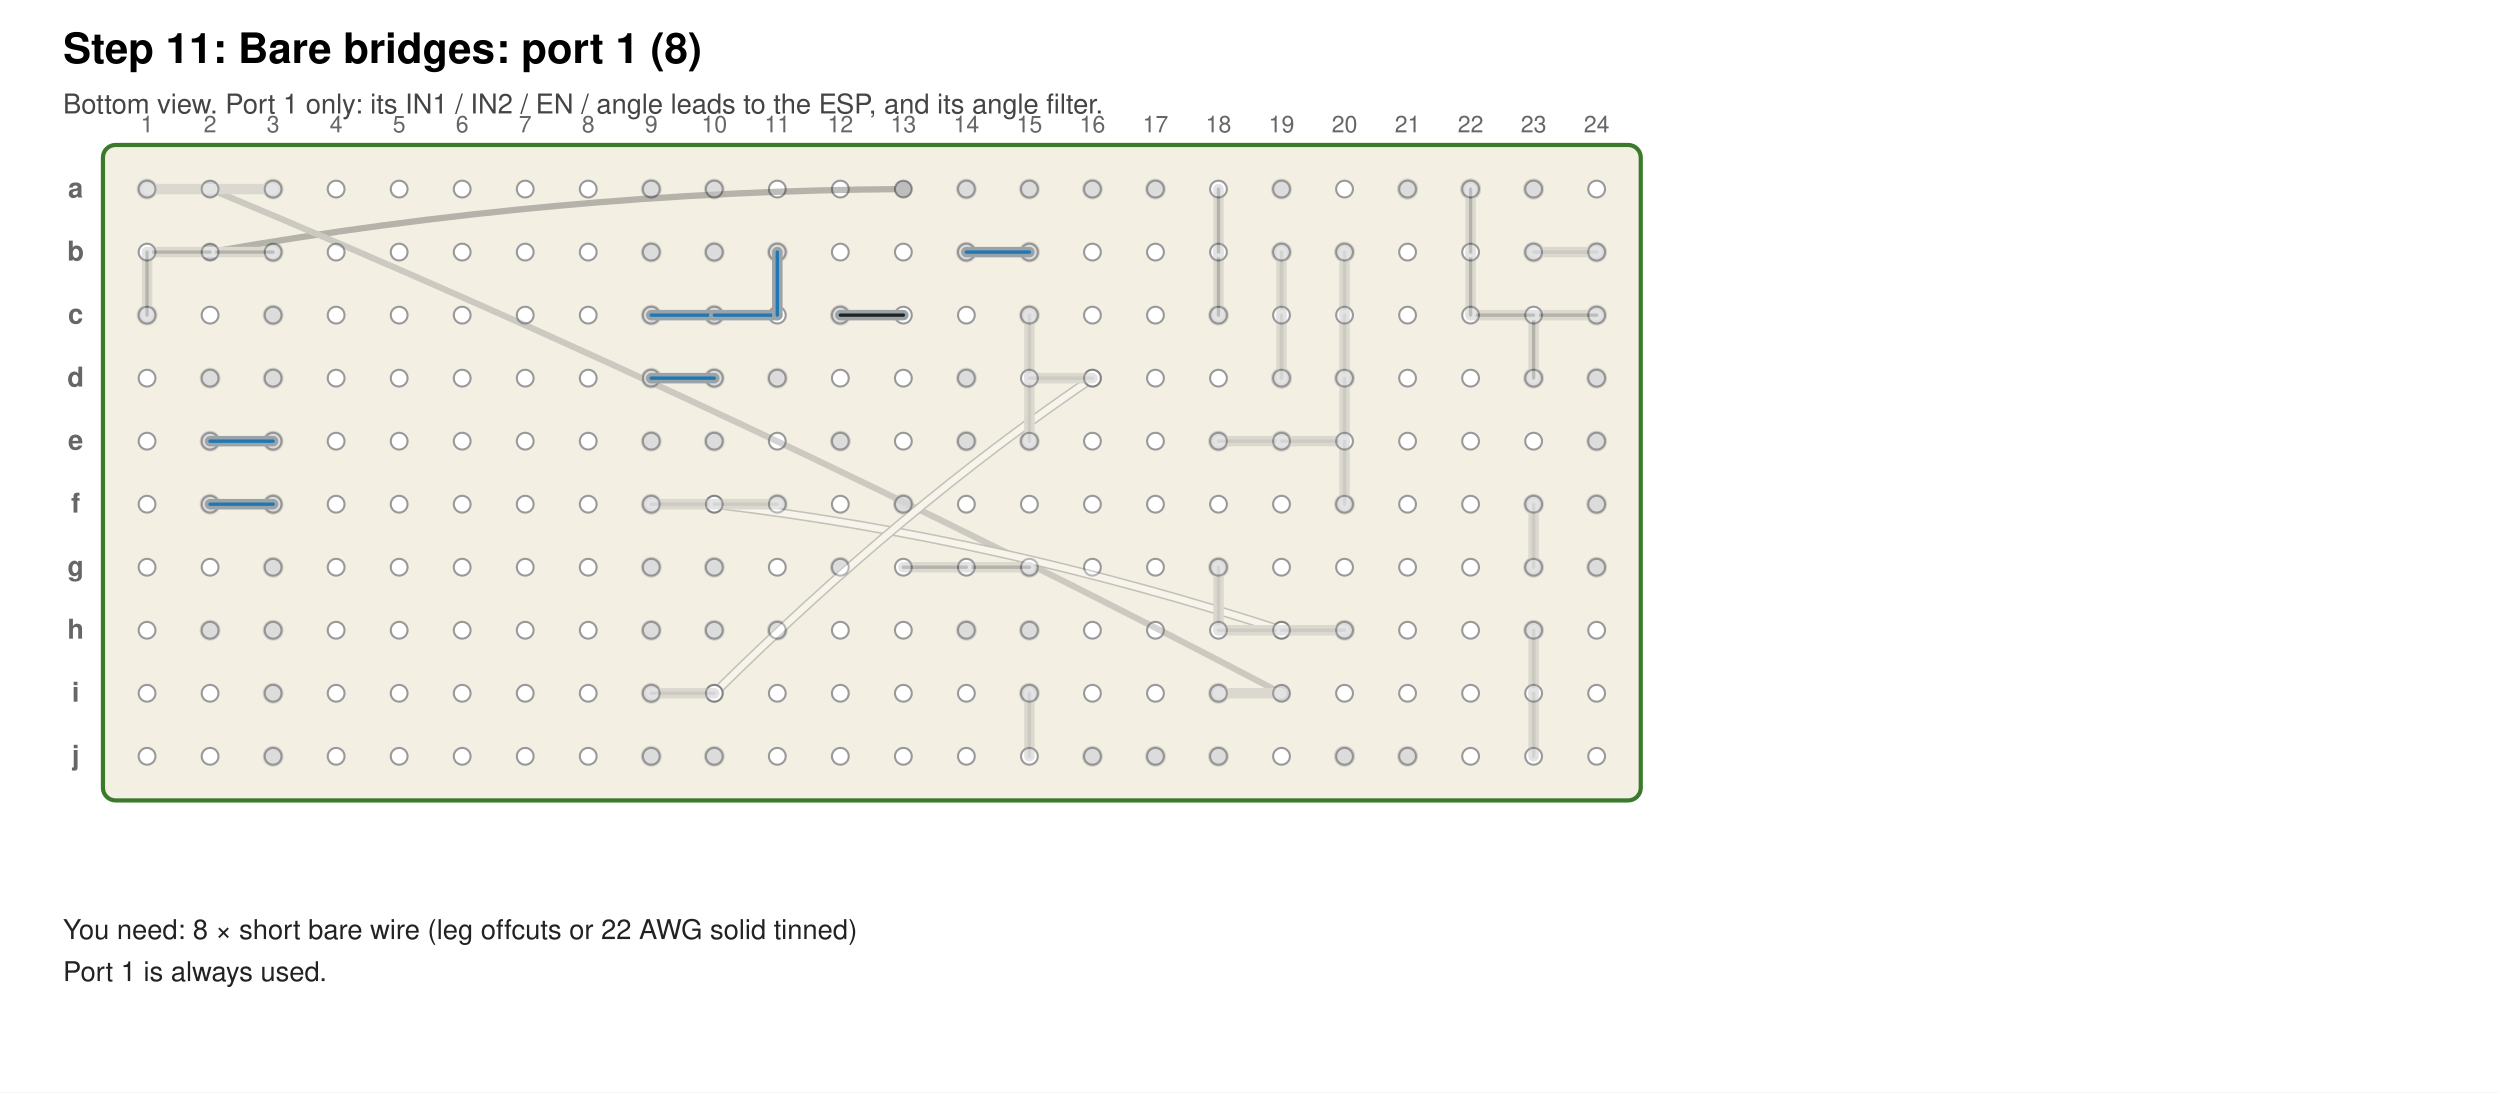
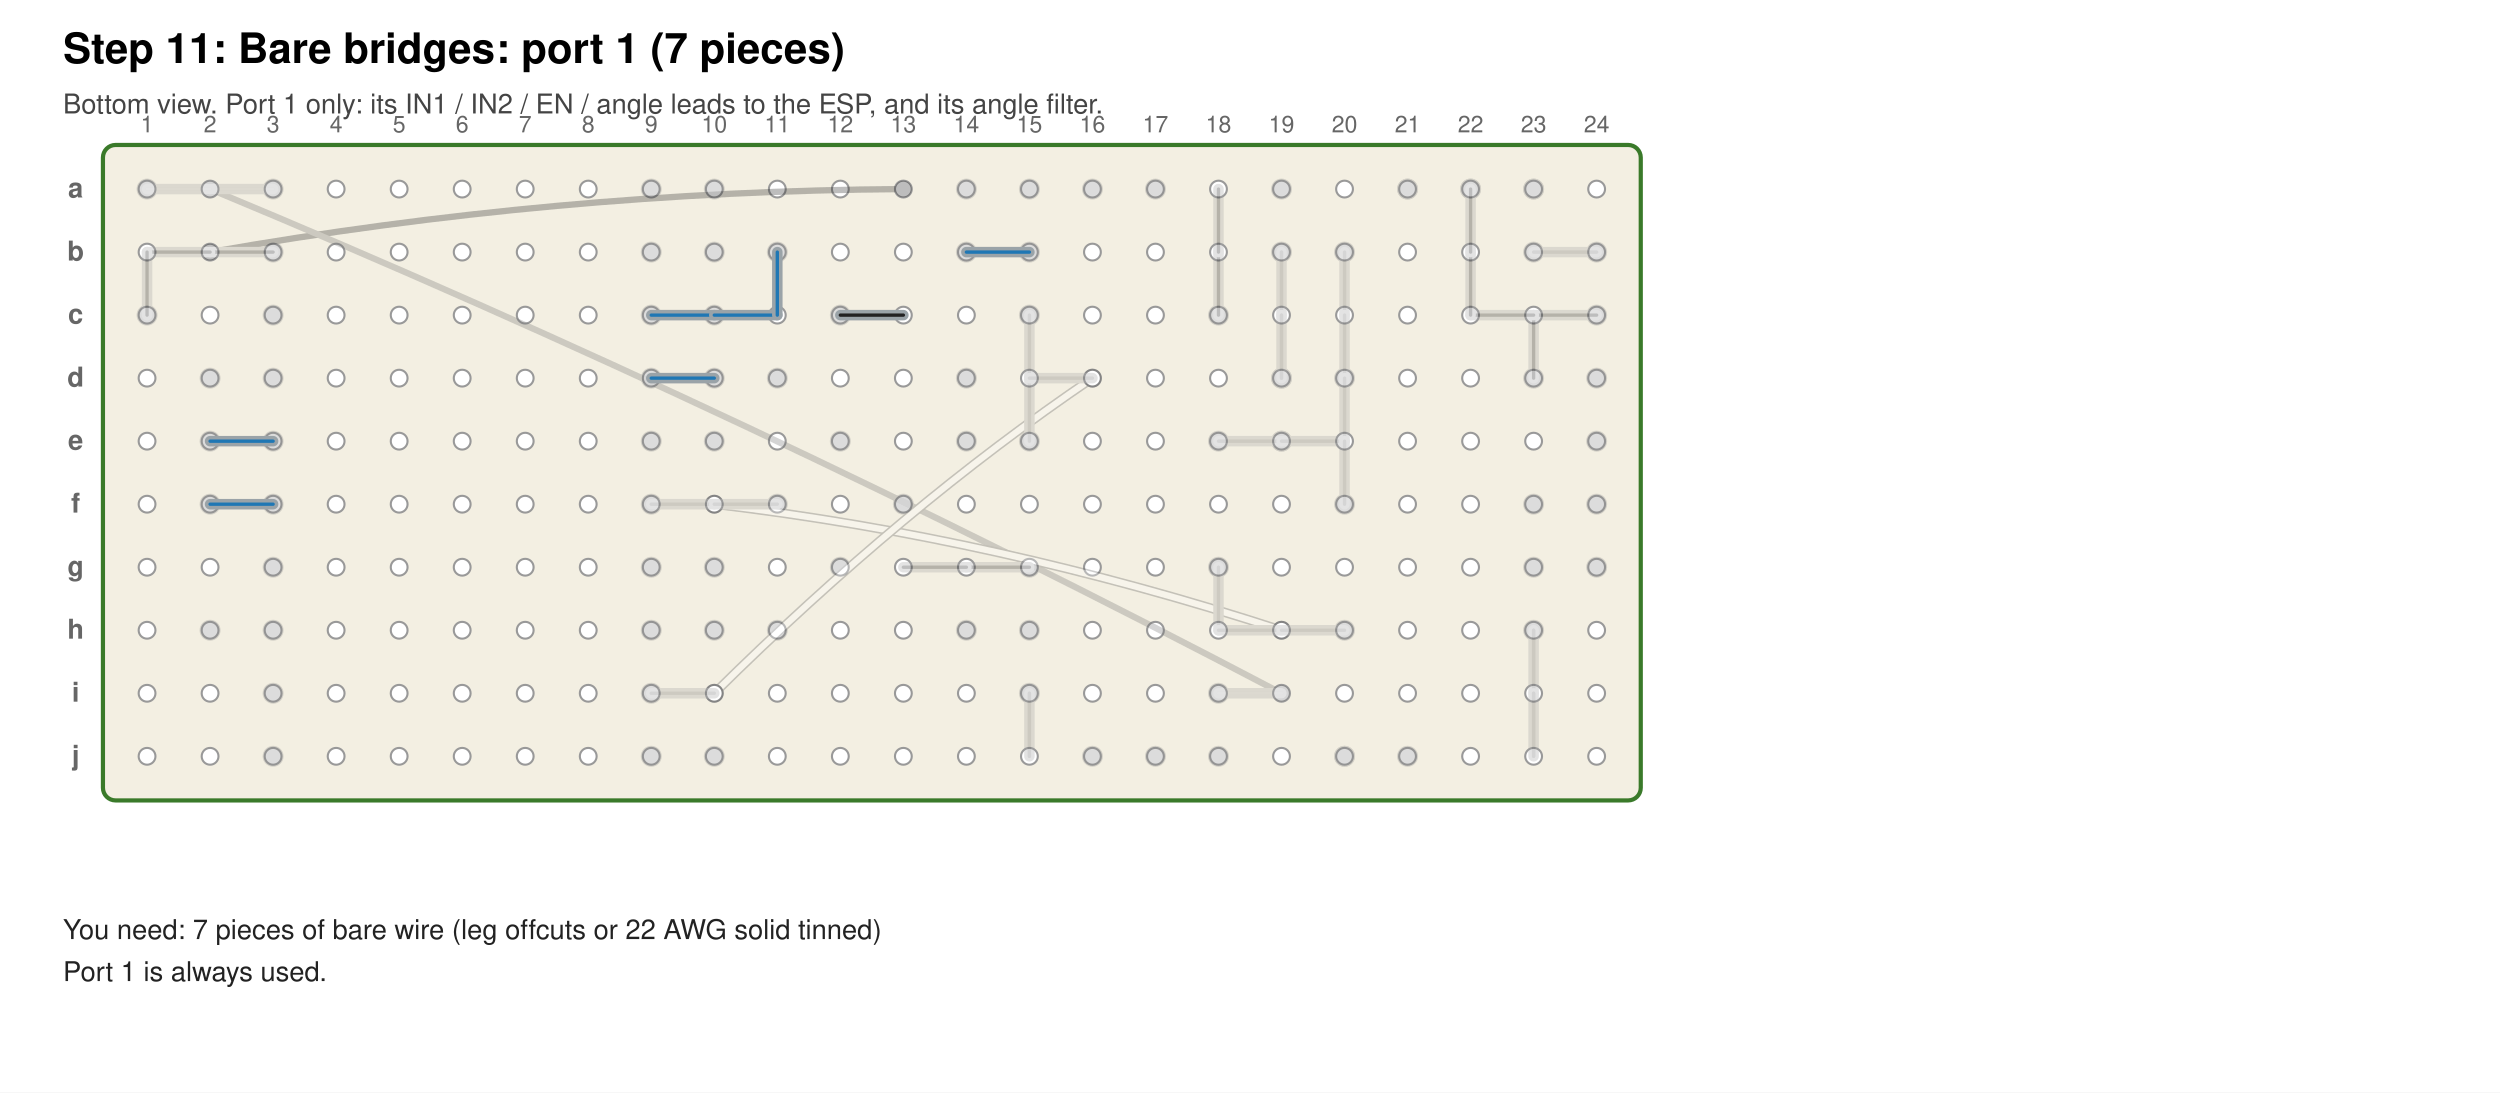
<svg xmlns="http://www.w3.org/2000/svg" width="1190" height="520" font-family="Helvetica,Arial">
  <defs>
    <filter id="mute">
      <feColorMatrix type="saturate" values="0" />
    </filter>
  </defs>
  <rect width="100%" height="100%" fill="#ffffff" />
-   <text x="30" y="30" font-size="20" font-weight="bold">Step 11: Bare bridges: port 1 (8)</text>
+   <text x="30" y="30" font-size="20" font-weight="bold">Step 11: Bare bridges: port 1 (7 pieces)</text>
  <text x="30" y="54" font-size="13" fill="#444">Bottom view. Port 1 only: its IN1 / IN2 / EN / angle leads to the ESP, and its angle filter.</text>
  <rect x="49" y="69" width="732" height="312" rx="6" fill="#f3efe2" stroke="#3a7a2a" stroke-width="2" />
  <text x="70" y="63" font-size="11" fill="#666" text-anchor="middle">1</text>
  <text x="100" y="63" font-size="11" fill="#666" text-anchor="middle">2</text>
  <text x="130" y="63" font-size="11" fill="#666" text-anchor="middle">3</text>
  <text x="160" y="63" font-size="11" fill="#666" text-anchor="middle">4</text>
  <text x="190" y="63" font-size="11" fill="#666" text-anchor="middle">5</text>
  <text x="220" y="63" font-size="11" fill="#666" text-anchor="middle">6</text>
  <text x="250" y="63" font-size="11" fill="#666" text-anchor="middle">7</text>
  <text x="280" y="63" font-size="11" fill="#666" text-anchor="middle">8</text>
  <text x="310" y="63" font-size="11" fill="#666" text-anchor="middle">9</text>
  <text x="340" y="63" font-size="11" fill="#666" text-anchor="middle">10</text>
  <text x="370" y="63" font-size="11" fill="#666" text-anchor="middle">11</text>
  <text x="400" y="63" font-size="11" fill="#666" text-anchor="middle">12</text>
  <text x="430" y="63" font-size="11" fill="#666" text-anchor="middle">13</text>
  <text x="460" y="63" font-size="11" fill="#666" text-anchor="middle">14</text>
  <text x="490" y="63" font-size="11" fill="#666" text-anchor="middle">15</text>
  <text x="520" y="63" font-size="11" fill="#666" text-anchor="middle">16</text>
  <text x="550" y="63" font-size="11" fill="#666" text-anchor="middle">17</text>
  <text x="580" y="63" font-size="11" fill="#666" text-anchor="middle">18</text>
  <text x="610" y="63" font-size="11" fill="#666" text-anchor="middle">19</text>
  <text x="640" y="63" font-size="11" fill="#666" text-anchor="middle">20</text>
  <text x="670" y="63" font-size="11" fill="#666" text-anchor="middle">21</text>
  <text x="700" y="63" font-size="11" fill="#666" text-anchor="middle">22</text>
  <text x="730" y="63" font-size="11" fill="#666" text-anchor="middle">23</text>
  <text x="760" y="63" font-size="11" fill="#666" text-anchor="middle">24</text>
  <text x="36" y="94" font-size="13" font-weight="bold" fill="#666" text-anchor="middle">a</text>
  <text x="36" y="124" font-size="13" font-weight="bold" fill="#666" text-anchor="middle">b</text>
  <text x="36" y="154" font-size="13" font-weight="bold" fill="#666" text-anchor="middle">c</text>
  <text x="36" y="184" font-size="13" font-weight="bold" fill="#666" text-anchor="middle">d</text>
  <text x="36" y="214" font-size="13" font-weight="bold" fill="#666" text-anchor="middle">e</text>
  <text x="36" y="244" font-size="13" font-weight="bold" fill="#666" text-anchor="middle">f</text>
  <text x="36" y="274" font-size="13" font-weight="bold" fill="#666" text-anchor="middle">g</text>
  <text x="36" y="304" font-size="13" font-weight="bold" fill="#666" text-anchor="middle">h</text>
  <text x="36" y="334" font-size="13" font-weight="bold" fill="#666" text-anchor="middle">i</text>
  <text x="36" y="364" font-size="13" font-weight="bold" fill="#666" text-anchor="middle">j</text>
  <circle cx="70" cy="90" r="4" fill="#fff" stroke="#999" />
  <circle cx="70" cy="120" r="4" fill="#fff" stroke="#999" />
  <circle cx="70" cy="150" r="4" fill="#fff" stroke="#999" />
  <circle cx="70" cy="180" r="4" fill="#fff" stroke="#999" />
  <circle cx="70" cy="210" r="4" fill="#fff" stroke="#999" />
  <circle cx="70" cy="240" r="4" fill="#fff" stroke="#999" />
  <circle cx="70" cy="270" r="4" fill="#fff" stroke="#999" />
  <circle cx="70" cy="300" r="4" fill="#fff" stroke="#999" />
  <circle cx="70" cy="330" r="4" fill="#fff" stroke="#999" />
  <circle cx="70" cy="360" r="4" fill="#fff" stroke="#999" />
  <circle cx="100" cy="90" r="4" fill="#fff" stroke="#999" />
  <circle cx="100" cy="120" r="4" fill="#fff" stroke="#999" />
  <circle cx="100" cy="150" r="4" fill="#fff" stroke="#999" />
  <circle cx="100" cy="180" r="4" fill="#fff" stroke="#999" />
  <circle cx="100" cy="210" r="4" fill="#fff" stroke="#999" />
  <circle cx="100" cy="240" r="4" fill="#fff" stroke="#999" />
  <circle cx="100" cy="270" r="4" fill="#fff" stroke="#999" />
  <circle cx="100" cy="300" r="4" fill="#fff" stroke="#999" />
  <circle cx="100" cy="330" r="4" fill="#fff" stroke="#999" />
  <circle cx="100" cy="360" r="4" fill="#fff" stroke="#999" />
  <circle cx="130" cy="90" r="4" fill="#fff" stroke="#999" />
  <circle cx="130" cy="120" r="4" fill="#fff" stroke="#999" />
  <circle cx="130" cy="150" r="4" fill="#fff" stroke="#999" />
  <circle cx="130" cy="180" r="4" fill="#fff" stroke="#999" />
  <circle cx="130" cy="210" r="4" fill="#fff" stroke="#999" />
  <circle cx="130" cy="240" r="4" fill="#fff" stroke="#999" />
  <circle cx="130" cy="270" r="4" fill="#fff" stroke="#999" />
  <circle cx="130" cy="300" r="4" fill="#fff" stroke="#999" />
  <circle cx="130" cy="330" r="4" fill="#fff" stroke="#999" />
  <circle cx="130" cy="360" r="4" fill="#fff" stroke="#999" />
  <circle cx="160" cy="90" r="4" fill="#fff" stroke="#999" />
  <circle cx="160" cy="120" r="4" fill="#fff" stroke="#999" />
  <circle cx="160" cy="150" r="4" fill="#fff" stroke="#999" />
  <circle cx="160" cy="180" r="4" fill="#fff" stroke="#999" />
  <circle cx="160" cy="210" r="4" fill="#fff" stroke="#999" />
  <circle cx="160" cy="240" r="4" fill="#fff" stroke="#999" />
  <circle cx="160" cy="270" r="4" fill="#fff" stroke="#999" />
  <circle cx="160" cy="300" r="4" fill="#fff" stroke="#999" />
  <circle cx="160" cy="330" r="4" fill="#fff" stroke="#999" />
  <circle cx="160" cy="360" r="4" fill="#fff" stroke="#999" />
  <circle cx="190" cy="90" r="4" fill="#fff" stroke="#999" />
  <circle cx="190" cy="120" r="4" fill="#fff" stroke="#999" />
  <circle cx="190" cy="150" r="4" fill="#fff" stroke="#999" />
  <circle cx="190" cy="180" r="4" fill="#fff" stroke="#999" />
  <circle cx="190" cy="210" r="4" fill="#fff" stroke="#999" />
  <circle cx="190" cy="240" r="4" fill="#fff" stroke="#999" />
  <circle cx="190" cy="270" r="4" fill="#fff" stroke="#999" />
  <circle cx="190" cy="300" r="4" fill="#fff" stroke="#999" />
  <circle cx="190" cy="330" r="4" fill="#fff" stroke="#999" />
  <circle cx="190" cy="360" r="4" fill="#fff" stroke="#999" />
  <circle cx="220" cy="90" r="4" fill="#fff" stroke="#999" />
  <circle cx="220" cy="120" r="4" fill="#fff" stroke="#999" />
  <circle cx="220" cy="150" r="4" fill="#fff" stroke="#999" />
  <circle cx="220" cy="180" r="4" fill="#fff" stroke="#999" />
  <circle cx="220" cy="210" r="4" fill="#fff" stroke="#999" />
  <circle cx="220" cy="240" r="4" fill="#fff" stroke="#999" />
  <circle cx="220" cy="270" r="4" fill="#fff" stroke="#999" />
  <circle cx="220" cy="300" r="4" fill="#fff" stroke="#999" />
  <circle cx="220" cy="330" r="4" fill="#fff" stroke="#999" />
  <circle cx="220" cy="360" r="4" fill="#fff" stroke="#999" />
  <circle cx="250" cy="90" r="4" fill="#fff" stroke="#999" />
  <circle cx="250" cy="120" r="4" fill="#fff" stroke="#999" />
  <circle cx="250" cy="150" r="4" fill="#fff" stroke="#999" />
  <circle cx="250" cy="180" r="4" fill="#fff" stroke="#999" />
  <circle cx="250" cy="210" r="4" fill="#fff" stroke="#999" />
  <circle cx="250" cy="240" r="4" fill="#fff" stroke="#999" />
  <circle cx="250" cy="270" r="4" fill="#fff" stroke="#999" />
  <circle cx="250" cy="300" r="4" fill="#fff" stroke="#999" />
  <circle cx="250" cy="330" r="4" fill="#fff" stroke="#999" />
  <circle cx="250" cy="360" r="4" fill="#fff" stroke="#999" />
  <circle cx="280" cy="90" r="4" fill="#fff" stroke="#999" />
  <circle cx="280" cy="120" r="4" fill="#fff" stroke="#999" />
  <circle cx="280" cy="150" r="4" fill="#fff" stroke="#999" />
  <circle cx="280" cy="180" r="4" fill="#fff" stroke="#999" />
  <circle cx="280" cy="210" r="4" fill="#fff" stroke="#999" />
  <circle cx="280" cy="240" r="4" fill="#fff" stroke="#999" />
  <circle cx="280" cy="270" r="4" fill="#fff" stroke="#999" />
  <circle cx="280" cy="300" r="4" fill="#fff" stroke="#999" />
  <circle cx="280" cy="330" r="4" fill="#fff" stroke="#999" />
  <circle cx="280" cy="360" r="4" fill="#fff" stroke="#999" />
  <circle cx="310" cy="90" r="4" fill="#fff" stroke="#999" />
  <circle cx="310" cy="120" r="4" fill="#fff" stroke="#999" />
  <circle cx="310" cy="150" r="4" fill="#fff" stroke="#999" />
  <circle cx="310" cy="180" r="4" fill="#fff" stroke="#999" />
  <circle cx="310" cy="210" r="4" fill="#fff" stroke="#999" />
  <circle cx="310" cy="240" r="4" fill="#fff" stroke="#999" />
  <circle cx="310" cy="270" r="4" fill="#fff" stroke="#999" />
  <circle cx="310" cy="300" r="4" fill="#fff" stroke="#999" />
  <circle cx="310" cy="330" r="4" fill="#fff" stroke="#999" />
  <circle cx="310" cy="360" r="4" fill="#fff" stroke="#999" />
  <circle cx="340" cy="90" r="4" fill="#fff" stroke="#999" />
  <circle cx="340" cy="120" r="4" fill="#fff" stroke="#999" />
  <circle cx="340" cy="150" r="4" fill="#fff" stroke="#999" />
  <circle cx="340" cy="180" r="4" fill="#fff" stroke="#999" />
  <circle cx="340" cy="210" r="4" fill="#fff" stroke="#999" />
  <circle cx="340" cy="240" r="4" fill="#fff" stroke="#999" />
  <circle cx="340" cy="270" r="4" fill="#fff" stroke="#999" />
  <circle cx="340" cy="300" r="4" fill="#fff" stroke="#999" />
  <circle cx="340" cy="330" r="4" fill="#fff" stroke="#999" />
  <circle cx="340" cy="360" r="4" fill="#fff" stroke="#999" />
  <circle cx="370" cy="90" r="4" fill="#fff" stroke="#999" />
  <circle cx="370" cy="120" r="4" fill="#fff" stroke="#999" />
  <circle cx="370" cy="150" r="4" fill="#fff" stroke="#999" />
  <circle cx="370" cy="180" r="4" fill="#fff" stroke="#999" />
  <circle cx="370" cy="210" r="4" fill="#fff" stroke="#999" />
  <circle cx="370" cy="240" r="4" fill="#fff" stroke="#999" />
  <circle cx="370" cy="270" r="4" fill="#fff" stroke="#999" />
  <circle cx="370" cy="300" r="4" fill="#fff" stroke="#999" />
  <circle cx="370" cy="330" r="4" fill="#fff" stroke="#999" />
  <circle cx="370" cy="360" r="4" fill="#fff" stroke="#999" />
  <circle cx="400" cy="90" r="4" fill="#fff" stroke="#999" />
  <circle cx="400" cy="120" r="4" fill="#fff" stroke="#999" />
  <circle cx="400" cy="150" r="4" fill="#fff" stroke="#999" />
  <circle cx="400" cy="180" r="4" fill="#fff" stroke="#999" />
  <circle cx="400" cy="210" r="4" fill="#fff" stroke="#999" />
  <circle cx="400" cy="240" r="4" fill="#fff" stroke="#999" />
  <circle cx="400" cy="270" r="4" fill="#fff" stroke="#999" />
  <circle cx="400" cy="300" r="4" fill="#fff" stroke="#999" />
  <circle cx="400" cy="330" r="4" fill="#fff" stroke="#999" />
  <circle cx="400" cy="360" r="4" fill="#fff" stroke="#999" />
  <circle cx="430" cy="90" r="4" fill="#fff" stroke="#999" />
  <circle cx="430" cy="120" r="4" fill="#fff" stroke="#999" />
  <circle cx="430" cy="150" r="4" fill="#fff" stroke="#999" />
  <circle cx="430" cy="180" r="4" fill="#fff" stroke="#999" />
  <circle cx="430" cy="210" r="4" fill="#fff" stroke="#999" />
  <circle cx="430" cy="240" r="4" fill="#fff" stroke="#999" />
  <circle cx="430" cy="270" r="4" fill="#fff" stroke="#999" />
  <circle cx="430" cy="300" r="4" fill="#fff" stroke="#999" />
  <circle cx="430" cy="330" r="4" fill="#fff" stroke="#999" />
  <circle cx="430" cy="360" r="4" fill="#fff" stroke="#999" />
  <circle cx="460" cy="90" r="4" fill="#fff" stroke="#999" />
  <circle cx="460" cy="120" r="4" fill="#fff" stroke="#999" />
  <circle cx="460" cy="150" r="4" fill="#fff" stroke="#999" />
  <circle cx="460" cy="180" r="4" fill="#fff" stroke="#999" />
  <circle cx="460" cy="210" r="4" fill="#fff" stroke="#999" />
  <circle cx="460" cy="240" r="4" fill="#fff" stroke="#999" />
  <circle cx="460" cy="270" r="4" fill="#fff" stroke="#999" />
  <circle cx="460" cy="300" r="4" fill="#fff" stroke="#999" />
  <circle cx="460" cy="330" r="4" fill="#fff" stroke="#999" />
  <circle cx="460" cy="360" r="4" fill="#fff" stroke="#999" />
  <circle cx="490" cy="90" r="4" fill="#fff" stroke="#999" />
  <circle cx="490" cy="120" r="4" fill="#fff" stroke="#999" />
  <circle cx="490" cy="150" r="4" fill="#fff" stroke="#999" />
  <circle cx="490" cy="180" r="4" fill="#fff" stroke="#999" />
  <circle cx="490" cy="210" r="4" fill="#fff" stroke="#999" />
  <circle cx="490" cy="240" r="4" fill="#fff" stroke="#999" />
  <circle cx="490" cy="270" r="4" fill="#fff" stroke="#999" />
  <circle cx="490" cy="300" r="4" fill="#fff" stroke="#999" />
  <circle cx="490" cy="330" r="4" fill="#fff" stroke="#999" />
  <circle cx="490" cy="360" r="4" fill="#fff" stroke="#999" />
  <circle cx="520" cy="90" r="4" fill="#fff" stroke="#999" />
  <circle cx="520" cy="120" r="4" fill="#fff" stroke="#999" />
  <circle cx="520" cy="150" r="4" fill="#fff" stroke="#999" />
  <circle cx="520" cy="180" r="4" fill="#fff" stroke="#999" />
  <circle cx="520" cy="210" r="4" fill="#fff" stroke="#999" />
  <circle cx="520" cy="240" r="4" fill="#fff" stroke="#999" />
  <circle cx="520" cy="270" r="4" fill="#fff" stroke="#999" />
  <circle cx="520" cy="300" r="4" fill="#fff" stroke="#999" />
  <circle cx="520" cy="330" r="4" fill="#fff" stroke="#999" />
  <circle cx="520" cy="360" r="4" fill="#fff" stroke="#999" />
  <circle cx="550" cy="90" r="4" fill="#fff" stroke="#999" />
  <circle cx="550" cy="120" r="4" fill="#fff" stroke="#999" />
  <circle cx="550" cy="150" r="4" fill="#fff" stroke="#999" />
  <circle cx="550" cy="180" r="4" fill="#fff" stroke="#999" />
  <circle cx="550" cy="210" r="4" fill="#fff" stroke="#999" />
  <circle cx="550" cy="240" r="4" fill="#fff" stroke="#999" />
  <circle cx="550" cy="270" r="4" fill="#fff" stroke="#999" />
  <circle cx="550" cy="300" r="4" fill="#fff" stroke="#999" />
  <circle cx="550" cy="330" r="4" fill="#fff" stroke="#999" />
  <circle cx="550" cy="360" r="4" fill="#fff" stroke="#999" />
  <circle cx="580" cy="90" r="4" fill="#fff" stroke="#999" />
  <circle cx="580" cy="120" r="4" fill="#fff" stroke="#999" />
  <circle cx="580" cy="150" r="4" fill="#fff" stroke="#999" />
  <circle cx="580" cy="180" r="4" fill="#fff" stroke="#999" />
  <circle cx="580" cy="210" r="4" fill="#fff" stroke="#999" />
  <circle cx="580" cy="240" r="4" fill="#fff" stroke="#999" />
  <circle cx="580" cy="270" r="4" fill="#fff" stroke="#999" />
  <circle cx="580" cy="300" r="4" fill="#fff" stroke="#999" />
  <circle cx="580" cy="330" r="4" fill="#fff" stroke="#999" />
  <circle cx="580" cy="360" r="4" fill="#fff" stroke="#999" />
  <circle cx="610" cy="90" r="4" fill="#fff" stroke="#999" />
  <circle cx="610" cy="120" r="4" fill="#fff" stroke="#999" />
  <circle cx="610" cy="150" r="4" fill="#fff" stroke="#999" />
  <circle cx="610" cy="180" r="4" fill="#fff" stroke="#999" />
  <circle cx="610" cy="210" r="4" fill="#fff" stroke="#999" />
  <circle cx="610" cy="240" r="4" fill="#fff" stroke="#999" />
  <circle cx="610" cy="270" r="4" fill="#fff" stroke="#999" />
  <circle cx="610" cy="300" r="4" fill="#fff" stroke="#999" />
  <circle cx="610" cy="330" r="4" fill="#fff" stroke="#999" />
  <circle cx="610" cy="360" r="4" fill="#fff" stroke="#999" />
  <circle cx="640" cy="90" r="4" fill="#fff" stroke="#999" />
  <circle cx="640" cy="120" r="4" fill="#fff" stroke="#999" />
  <circle cx="640" cy="150" r="4" fill="#fff" stroke="#999" />
  <circle cx="640" cy="180" r="4" fill="#fff" stroke="#999" />
  <circle cx="640" cy="210" r="4" fill="#fff" stroke="#999" />
  <circle cx="640" cy="240" r="4" fill="#fff" stroke="#999" />
  <circle cx="640" cy="270" r="4" fill="#fff" stroke="#999" />
  <circle cx="640" cy="300" r="4" fill="#fff" stroke="#999" />
  <circle cx="640" cy="330" r="4" fill="#fff" stroke="#999" />
  <circle cx="640" cy="360" r="4" fill="#fff" stroke="#999" />
  <circle cx="670" cy="90" r="4" fill="#fff" stroke="#999" />
  <circle cx="670" cy="120" r="4" fill="#fff" stroke="#999" />
  <circle cx="670" cy="150" r="4" fill="#fff" stroke="#999" />
  <circle cx="670" cy="180" r="4" fill="#fff" stroke="#999" />
  <circle cx="670" cy="210" r="4" fill="#fff" stroke="#999" />
  <circle cx="670" cy="240" r="4" fill="#fff" stroke="#999" />
  <circle cx="670" cy="270" r="4" fill="#fff" stroke="#999" />
  <circle cx="670" cy="300" r="4" fill="#fff" stroke="#999" />
  <circle cx="670" cy="330" r="4" fill="#fff" stroke="#999" />
  <circle cx="670" cy="360" r="4" fill="#fff" stroke="#999" />
  <circle cx="700" cy="90" r="4" fill="#fff" stroke="#999" />
  <circle cx="700" cy="120" r="4" fill="#fff" stroke="#999" />
  <circle cx="700" cy="150" r="4" fill="#fff" stroke="#999" />
  <circle cx="700" cy="180" r="4" fill="#fff" stroke="#999" />
  <circle cx="700" cy="210" r="4" fill="#fff" stroke="#999" />
  <circle cx="700" cy="240" r="4" fill="#fff" stroke="#999" />
  <circle cx="700" cy="270" r="4" fill="#fff" stroke="#999" />
  <circle cx="700" cy="300" r="4" fill="#fff" stroke="#999" />
  <circle cx="700" cy="330" r="4" fill="#fff" stroke="#999" />
  <circle cx="700" cy="360" r="4" fill="#fff" stroke="#999" />
  <circle cx="730" cy="90" r="4" fill="#fff" stroke="#999" />
  <circle cx="730" cy="120" r="4" fill="#fff" stroke="#999" />
  <circle cx="730" cy="150" r="4" fill="#fff" stroke="#999" />
  <circle cx="730" cy="180" r="4" fill="#fff" stroke="#999" />
  <circle cx="730" cy="210" r="4" fill="#fff" stroke="#999" />
  <circle cx="730" cy="240" r="4" fill="#fff" stroke="#999" />
  <circle cx="730" cy="270" r="4" fill="#fff" stroke="#999" />
  <circle cx="730" cy="300" r="4" fill="#fff" stroke="#999" />
  <circle cx="730" cy="330" r="4" fill="#fff" stroke="#999" />
  <circle cx="730" cy="360" r="4" fill="#fff" stroke="#999" />
  <circle cx="760" cy="90" r="4" fill="#fff" stroke="#999" />
  <circle cx="760" cy="120" r="4" fill="#fff" stroke="#999" />
  <circle cx="760" cy="150" r="4" fill="#fff" stroke="#999" />
  <circle cx="760" cy="180" r="4" fill="#fff" stroke="#999" />
  <circle cx="760" cy="210" r="4" fill="#fff" stroke="#999" />
  <circle cx="760" cy="240" r="4" fill="#fff" stroke="#999" />
  <circle cx="760" cy="270" r="4" fill="#fff" stroke="#999" />
  <circle cx="760" cy="300" r="4" fill="#fff" stroke="#999" />
  <circle cx="760" cy="330" r="4" fill="#fff" stroke="#999" />
  <circle cx="760" cy="360" r="4" fill="#fff" stroke="#999" />
  <g filter="url(#mute)" opacity="0.3">
    <circle cx="130" cy="90" r="5" fill="#8a8a8a" />
    <circle cx="130" cy="120" r="5" fill="#8a8a8a" />
    <circle cx="130" cy="150" r="5" fill="#8a8a8a" />
    <circle cx="130" cy="180" r="5" fill="#8a8a8a" />
    <circle cx="130" cy="210" r="5" fill="#8a8a8a" />
    <circle cx="130" cy="240" r="5" fill="#8a8a8a" />
    <circle cx="130" cy="270" r="5" fill="#8a8a8a" />
    <circle cx="130" cy="300" r="5" fill="#8a8a8a" />
    <circle cx="130" cy="330" r="5" fill="#8a8a8a" />
    <circle cx="130" cy="360" r="5" fill="#8a8a8a" />
    <circle cx="310" cy="90" r="5" fill="#8a8a8a" />
    <circle cx="310" cy="120" r="5" fill="#8a8a8a" />
    <circle cx="310" cy="150" r="5" fill="#8a8a8a" />
    <circle cx="310" cy="180" r="5" fill="#8a8a8a" />
    <circle cx="310" cy="210" r="5" fill="#8a8a8a" />
    <circle cx="310" cy="240" r="5" fill="#8a8a8a" />
    <circle cx="310" cy="270" r="5" fill="#8a8a8a" />
    <circle cx="310" cy="300" r="5" fill="#8a8a8a" />
    <circle cx="310" cy="330" r="5" fill="#8a8a8a" />
    <circle cx="310" cy="360" r="5" fill="#8a8a8a" />
    <circle cx="70" cy="90" r="5" fill="#8a8a8a" />
    <circle cx="70" cy="150" r="5" fill="#8a8a8a" />
    <circle cx="340" cy="150" r="5" fill="#8a8a8a" />
    <circle cx="400" cy="150" r="5" fill="#8a8a8a" />
    <circle cx="370" cy="120" r="5" fill="#8a8a8a" />
    <circle cx="460" cy="120" r="5" fill="#8a8a8a" />
    <circle cx="340" cy="210" r="5" fill="#8a8a8a" />
    <circle cx="400" cy="210" r="5" fill="#8a8a8a" />
    <circle cx="370" cy="180" r="5" fill="#8a8a8a" />
    <circle cx="460" cy="180" r="5" fill="#8a8a8a" />
    <circle cx="340" cy="270" r="5" fill="#8a8a8a" />
    <circle cx="400" cy="270" r="5" fill="#8a8a8a" />
    <circle cx="370" cy="300" r="5" fill="#8a8a8a" />
    <circle cx="460" cy="300" r="5" fill="#8a8a8a" />
    <circle cx="370" cy="240" r="5" fill="#8a8a8a" />
    <circle cx="430" cy="240" r="5" fill="#8a8a8a" />
    <circle cx="490" cy="150" r="5" fill="#8a8a8a" />
    <circle cx="580" cy="150" r="5" fill="#8a8a8a" />
    <circle cx="490" cy="210" r="5" fill="#8a8a8a" />
    <circle cx="580" cy="210" r="5" fill="#8a8a8a" />
    <circle cx="490" cy="270" r="5" fill="#8a8a8a" />
    <circle cx="580" cy="270" r="5" fill="#8a8a8a" />
    <circle cx="490" cy="330" r="5" fill="#8a8a8a" />
    <circle cx="580" cy="330" r="5" fill="#8a8a8a" />
    <circle cx="730" cy="120" r="5" fill="#8a8a8a" />
    <circle cx="640" cy="120" r="5" fill="#8a8a8a" />
    <circle cx="640" cy="180" r="5" fill="#8a8a8a" />
    <circle cx="730" cy="180" r="5" fill="#8a8a8a" />
    <circle cx="730" cy="240" r="5" fill="#8a8a8a" />
    <circle cx="640" cy="240" r="5" fill="#8a8a8a" />
    <circle cx="730" cy="300" r="5" fill="#8a8a8a" />
    <circle cx="640" cy="300" r="5" fill="#8a8a8a" />
    <circle cx="610" cy="90" r="5" fill="#8a8a8a" />
    <circle cx="610" cy="120" r="5" fill="#8a8a8a" />
    <circle cx="610" cy="180" r="5" fill="#8a8a8a" />
    <circle cx="610" cy="210" r="5" fill="#8a8a8a" />
    <circle cx="640" cy="360" r="5" fill="#8a8a8a" />
    <circle cx="670" cy="360" r="5" fill="#8a8a8a" />
    <circle cx="670" cy="90" r="5" fill="#8a8a8a" />
    <circle cx="700" cy="90" r="5" fill="#8a8a8a" />
    <circle cx="730" cy="90" r="5" fill="#8a8a8a" />
    <circle cx="760" cy="120" r="5" fill="#8a8a8a" />
    <circle cx="760" cy="150" r="5" fill="#8a8a8a" />
    <circle cx="760" cy="180" r="5" fill="#8a8a8a" />
    <circle cx="760" cy="210" r="5" fill="#8a8a8a" />
    <circle cx="760" cy="240" r="5" fill="#8a8a8a" />
    <circle cx="760" cy="270" r="5" fill="#8a8a8a" />
    <circle cx="730" cy="270" r="5" fill="#8a8a8a" />
    <circle cx="550" cy="90" r="5" fill="#8a8a8a" />
    <circle cx="340" cy="90" r="5" fill="#8a8a8a" />
    <circle cx="340" cy="120" r="5" fill="#8a8a8a" />
    <circle cx="100" cy="240" r="5" fill="#8a8a8a" />
    <circle cx="100" cy="210" r="5" fill="#8a8a8a" />
    <circle cx="100" cy="180" r="5" fill="#8a8a8a" />
    <circle cx="100" cy="300" r="5" fill="#8a8a8a" />
    <circle cx="340" cy="180" r="5" fill="#8a8a8a" />
    <circle cx="340" cy="300" r="5" fill="#8a8a8a" />
    <circle cx="340" cy="360" r="5" fill="#8a8a8a" />
    <circle cx="490" cy="120" r="5" fill="#8a8a8a" />
    <circle cx="460" cy="210" r="5" fill="#8a8a8a" />
    <circle cx="490" cy="300" r="5" fill="#8a8a8a" />
    <circle cx="520" cy="360" r="5" fill="#8a8a8a" />
    <circle cx="550" cy="360" r="5" fill="#8a8a8a" />
    <circle cx="580" cy="360" r="5" fill="#8a8a8a" />
    <circle cx="460" cy="90" r="5" fill="#8a8a8a" />
    <circle cx="490" cy="90" r="5" fill="#8a8a8a" />
    <circle cx="520" cy="90" r="5" fill="#8a8a8a" />
    <circle cx="610" cy="210" r="5" fill="#8a8a8a" />
    <circle cx="670" cy="90" r="5" fill="#8a8a8a" />
    <circle cx="610" cy="180" r="5" fill="#8a8a8a" />
    <circle cx="700" cy="90" r="5" fill="#8a8a8a" />
    <circle cx="640" cy="360" r="5" fill="#8a8a8a" />
    <circle cx="730" cy="90" r="5" fill="#8a8a8a" />
    <path d="M100 120 Q265 91 430 90" fill="none" stroke="#222222" stroke-width="3" />
    <circle cx="100" cy="120" r="4" fill="#222222" />
    <circle cx="430" cy="90" r="4" fill="#222222" />
    <path d="M610 330 Q355 196 100 90" fill="none" stroke="#d62728" stroke-width="3" />
    <circle cx="610" cy="330" r="4" fill="#d62728" />
    <circle cx="100" cy="90" r="4" fill="#d62728" />
    <path d="M610 300 Q475 256 340 240" fill="none" stroke="#555" stroke-width="4.5" />
    <path d="M610 300 Q475 256 340 240" fill="none" stroke="#ffffff" stroke-width="3" />
    <circle cx="610" cy="300" r="4" fill="#ffffff" stroke="#555" stroke-width="1" />
    <circle cx="340" cy="240" r="4" fill="#ffffff" stroke="#555" stroke-width="1" />
    <path d="M520 180 Q430 241 340 330" fill="none" stroke="#555" stroke-width="4.5" />
    <path d="M520 180 Q430 241 340 330" fill="none" stroke="#ffffff" stroke-width="3" />
    <circle cx="520" cy="180" r="4" fill="#ffffff" stroke="#555" stroke-width="1" />
    <circle cx="340" cy="330" r="4" fill="#ffffff" stroke="#555" stroke-width="1" />
    <line x1="130" y1="90" x2="100" y2="90" stroke="#9aa3a8" stroke-width="5" stroke-linecap="round" />
    <line x1="130" y1="90" x2="100" y2="90" stroke="#ff7f0e" stroke-width="1.6" stroke-linecap="round" />
    <line x1="100" y1="90" x2="70" y2="90" stroke="#9aa3a8" stroke-width="5" stroke-linecap="round" />
    <line x1="100" y1="90" x2="70" y2="90" stroke="#ff7f0e" stroke-width="1.6" stroke-linecap="round" />
    <line x1="130" y1="120" x2="100" y2="120" stroke="#9aa3a8" stroke-width="5" stroke-linecap="round" />
    <line x1="130" y1="120" x2="100" y2="120" stroke="#222222" stroke-width="1.6" stroke-linecap="round" />
    <line x1="100" y1="120" x2="70" y2="120" stroke="#9aa3a8" stroke-width="5" stroke-linecap="round" />
    <line x1="100" y1="120" x2="70" y2="120" stroke="#222222" stroke-width="1.6" stroke-linecap="round" />
    <line x1="70" y1="120" x2="70" y2="150" stroke="#9aa3a8" stroke-width="5" stroke-linecap="round" />
    <line x1="70" y1="120" x2="70" y2="150" stroke="#222222" stroke-width="1.6" stroke-linecap="round" />
    <line x1="310" y1="240" x2="340" y2="240" stroke="#9aa3a8" stroke-width="5" stroke-linecap="round" />
    <line x1="310" y1="240" x2="340" y2="240" stroke="#1f77b4" stroke-width="1.6" stroke-linecap="round" />
    <line x1="340" y1="240" x2="370" y2="240" stroke="#9aa3a8" stroke-width="5" stroke-linecap="round" />
    <line x1="340" y1="240" x2="370" y2="240" stroke="#1f77b4" stroke-width="1.6" stroke-linecap="round" />
    <line x1="310" y1="330" x2="340" y2="330" stroke="#9aa3a8" stroke-width="5" stroke-linecap="round" />
    <line x1="310" y1="330" x2="340" y2="330" stroke="#1f77b4" stroke-width="1.6" stroke-linecap="round" />
    <line x1="490" y1="330" x2="490" y2="360" stroke="#9aa3a8" stroke-width="5" stroke-linecap="round" />
    <line x1="490" y1="330" x2="490" y2="360" stroke="#d62728" stroke-width="1.6" stroke-linecap="round" />
    <line x1="580" y1="330" x2="610" y2="330" stroke="#9aa3a8" stroke-width="5" stroke-linecap="round" />
    <line x1="580" y1="330" x2="610" y2="330" stroke="#ff7f0e" stroke-width="1.6" stroke-linecap="round" />
    <line x1="730" y1="300" x2="730" y2="330" stroke="#9aa3a8" stroke-width="5" stroke-linecap="round" />
    <line x1="730" y1="300" x2="730" y2="330" stroke="#d62728" stroke-width="1.6" stroke-linecap="round" />
    <line x1="730" y1="330" x2="730" y2="360" stroke="#9aa3a8" stroke-width="5" stroke-linecap="round" />
    <line x1="730" y1="330" x2="730" y2="360" stroke="#d62728" stroke-width="1.6" stroke-linecap="round" />
    <line x1="490" y1="270" x2="460" y2="270" stroke="#9aa3a8" stroke-width="5" stroke-linecap="round" />
    <line x1="490" y1="270" x2="460" y2="270" stroke="#222222" stroke-width="1.6" stroke-linecap="round" />
    <line x1="460" y1="270" x2="430" y2="270" stroke="#9aa3a8" stroke-width="5" stroke-linecap="round" />
    <line x1="460" y1="270" x2="430" y2="270" stroke="#222222" stroke-width="1.6" stroke-linecap="round" />
    <line x1="580" y1="270" x2="580" y2="300" stroke="#9aa3a8" stroke-width="5" stroke-linecap="round" />
    <line x1="580" y1="270" x2="580" y2="300" stroke="#1f77b4" stroke-width="1.6" stroke-linecap="round" />
    <line x1="580" y1="300" x2="610" y2="300" stroke="#9aa3a8" stroke-width="5" stroke-linecap="round" />
    <line x1="580" y1="300" x2="610" y2="300" stroke="#1f77b4" stroke-width="1.6" stroke-linecap="round" />
    <line x1="610" y1="300" x2="640" y2="300" stroke="#9aa3a8" stroke-width="5" stroke-linecap="round" />
    <line x1="610" y1="300" x2="640" y2="300" stroke="#1f77b4" stroke-width="1.6" stroke-linecap="round" />
    <line x1="580" y1="210" x2="610" y2="210" stroke="#9aa3a8" stroke-width="5" stroke-linecap="round" />
    <line x1="580" y1="210" x2="610" y2="210" stroke="#1f77b4" stroke-width="1.6" stroke-linecap="round" />
    <line x1="610" y1="210" x2="640" y2="210" stroke="#9aa3a8" stroke-width="5" stroke-linecap="round" />
    <line x1="610" y1="210" x2="640" y2="210" stroke="#1f77b4" stroke-width="1.6" stroke-linecap="round" />
    <line x1="490" y1="210" x2="490" y2="180" stroke="#9aa3a8" stroke-width="5" stroke-linecap="round" />
    <line x1="490" y1="210" x2="490" y2="180" stroke="#1f77b4" stroke-width="1.6" stroke-linecap="round" />
    <line x1="490" y1="180" x2="490" y2="150" stroke="#9aa3a8" stroke-width="5" stroke-linecap="round" />
    <line x1="490" y1="180" x2="490" y2="150" stroke="#1f77b4" stroke-width="1.6" stroke-linecap="round" />
    <line x1="490" y1="180" x2="520" y2="180" stroke="#9aa3a8" stroke-width="5" stroke-linecap="round" />
    <line x1="490" y1="180" x2="520" y2="180" stroke="#1f77b4" stroke-width="1.6" stroke-linecap="round" />
    <line x1="580" y1="150" x2="580" y2="120" stroke="#9aa3a8" stroke-width="5" stroke-linecap="round" />
    <line x1="580" y1="150" x2="580" y2="120" stroke="#222222" stroke-width="1.6" stroke-linecap="round" />
    <line x1="580" y1="120" x2="580" y2="90" stroke="#9aa3a8" stroke-width="5" stroke-linecap="round" />
    <line x1="580" y1="120" x2="580" y2="90" stroke="#222222" stroke-width="1.6" stroke-linecap="round" />
    <line x1="640" y1="120" x2="640" y2="150" stroke="#9aa3a8" stroke-width="5" stroke-linecap="round" />
    <line x1="640" y1="120" x2="640" y2="150" stroke="#1f77b4" stroke-width="1.6" stroke-linecap="round" />
    <line x1="640" y1="150" x2="640" y2="180" stroke="#9aa3a8" stroke-width="5" stroke-linecap="round" />
    <line x1="640" y1="150" x2="640" y2="180" stroke="#1f77b4" stroke-width="1.6" stroke-linecap="round" />
    <line x1="640" y1="180" x2="640" y2="210" stroke="#9aa3a8" stroke-width="5" stroke-linecap="round" />
    <line x1="640" y1="180" x2="640" y2="210" stroke="#1f77b4" stroke-width="1.6" stroke-linecap="round" />
    <line x1="640" y1="210" x2="640" y2="240" stroke="#9aa3a8" stroke-width="5" stroke-linecap="round" />
    <line x1="640" y1="210" x2="640" y2="240" stroke="#1f77b4" stroke-width="1.6" stroke-linecap="round" />
    <line x1="760" y1="120" x2="730" y2="120" stroke="#9aa3a8" stroke-width="5" stroke-linecap="round" />
    <line x1="760" y1="120" x2="730" y2="120" stroke="#1f77b4" stroke-width="1.6" stroke-linecap="round" />
-     <line x1="730" y1="240" x2="730" y2="270" stroke="#9aa3a8" stroke-width="5" stroke-linecap="round" />
-     <line x1="730" y1="240" x2="730" y2="270" stroke="#1f77b4" stroke-width="1.6" stroke-linecap="round" />
    <line x1="760" y1="150" x2="730" y2="150" stroke="#9aa3a8" stroke-width="5" stroke-linecap="round" />
    <line x1="760" y1="150" x2="730" y2="150" stroke="#222222" stroke-width="1.6" stroke-linecap="round" />
    <line x1="730" y1="150" x2="730" y2="180" stroke="#9aa3a8" stroke-width="5" stroke-linecap="round" />
    <line x1="730" y1="150" x2="730" y2="180" stroke="#222222" stroke-width="1.6" stroke-linecap="round" />
    <line x1="730" y1="150" x2="700" y2="150" stroke="#9aa3a8" stroke-width="5" stroke-linecap="round" />
    <line x1="730" y1="150" x2="700" y2="150" stroke="#222222" stroke-width="1.6" stroke-linecap="round" />
    <line x1="700" y1="150" x2="700" y2="120" stroke="#9aa3a8" stroke-width="5" stroke-linecap="round" />
    <line x1="700" y1="150" x2="700" y2="120" stroke="#222222" stroke-width="1.6" stroke-linecap="round" />
    <line x1="700" y1="120" x2="700" y2="90" stroke="#9aa3a8" stroke-width="5" stroke-linecap="round" />
    <line x1="700" y1="120" x2="700" y2="90" stroke="#222222" stroke-width="1.6" stroke-linecap="round" />
    <line x1="610" y1="120" x2="610" y2="150" stroke="#9aa3a8" stroke-width="5" stroke-linecap="round" />
    <line x1="610" y1="120" x2="610" y2="150" stroke="#d62728" stroke-width="1.6" stroke-linecap="round" />
    <line x1="610" y1="150" x2="610" y2="180" stroke="#9aa3a8" stroke-width="5" stroke-linecap="round" />
    <line x1="610" y1="150" x2="610" y2="180" stroke="#d62728" stroke-width="1.6" stroke-linecap="round" />
  </g>
  <line x1="130" y1="210" x2="100" y2="210" stroke="#9aa3a8" stroke-width="5" stroke-linecap="round" />
  <line x1="130" y1="210" x2="100" y2="210" stroke="#1f77b4" stroke-width="1.6" stroke-linecap="round" />
  <line x1="130" y1="240" x2="100" y2="240" stroke="#9aa3a8" stroke-width="5" stroke-linecap="round" />
  <line x1="130" y1="240" x2="100" y2="240" stroke="#1f77b4" stroke-width="1.6" stroke-linecap="round" />
  <line x1="310" y1="180" x2="340" y2="180" stroke="#9aa3a8" stroke-width="5" stroke-linecap="round" />
  <line x1="310" y1="180" x2="340" y2="180" stroke="#1f77b4" stroke-width="1.6" stroke-linecap="round" />
  <line x1="310" y1="150" x2="340" y2="150" stroke="#9aa3a8" stroke-width="5" stroke-linecap="round" />
  <line x1="310" y1="150" x2="340" y2="150" stroke="#1f77b4" stroke-width="1.6" stroke-linecap="round" />
  <line x1="340" y1="150" x2="370" y2="150" stroke="#9aa3a8" stroke-width="5" stroke-linecap="round" />
  <line x1="340" y1="150" x2="370" y2="150" stroke="#1f77b4" stroke-width="1.6" stroke-linecap="round" />
  <line x1="370" y1="150" x2="370" y2="120" stroke="#9aa3a8" stroke-width="5" stroke-linecap="round" />
  <line x1="370" y1="150" x2="370" y2="120" stroke="#1f77b4" stroke-width="1.6" stroke-linecap="round" />
  <line x1="460" y1="120" x2="490" y2="120" stroke="#9aa3a8" stroke-width="5" stroke-linecap="round" />
  <line x1="460" y1="120" x2="490" y2="120" stroke="#1f77b4" stroke-width="1.6" stroke-linecap="round" />
  <line x1="400" y1="150" x2="430" y2="150" stroke="#9aa3a8" stroke-width="5" stroke-linecap="round" />
  <line x1="400" y1="150" x2="430" y2="150" stroke="#222222" stroke-width="1.6" stroke-linecap="round" />
-   <text x="30" y="447" font-size="13" fill="#222">You need: 8 × short bare wire (leg offcuts or 22 AWG solid tinned)</text>
+   <text x="30" y="447" font-size="13" fill="#222">You need: 7 pieces of bare wire (leg offcuts or 22 AWG solid tinned)</text>
  <text x="30" y="467" font-size="13" fill="#222">Port 1 is always used.</text>
</svg>
